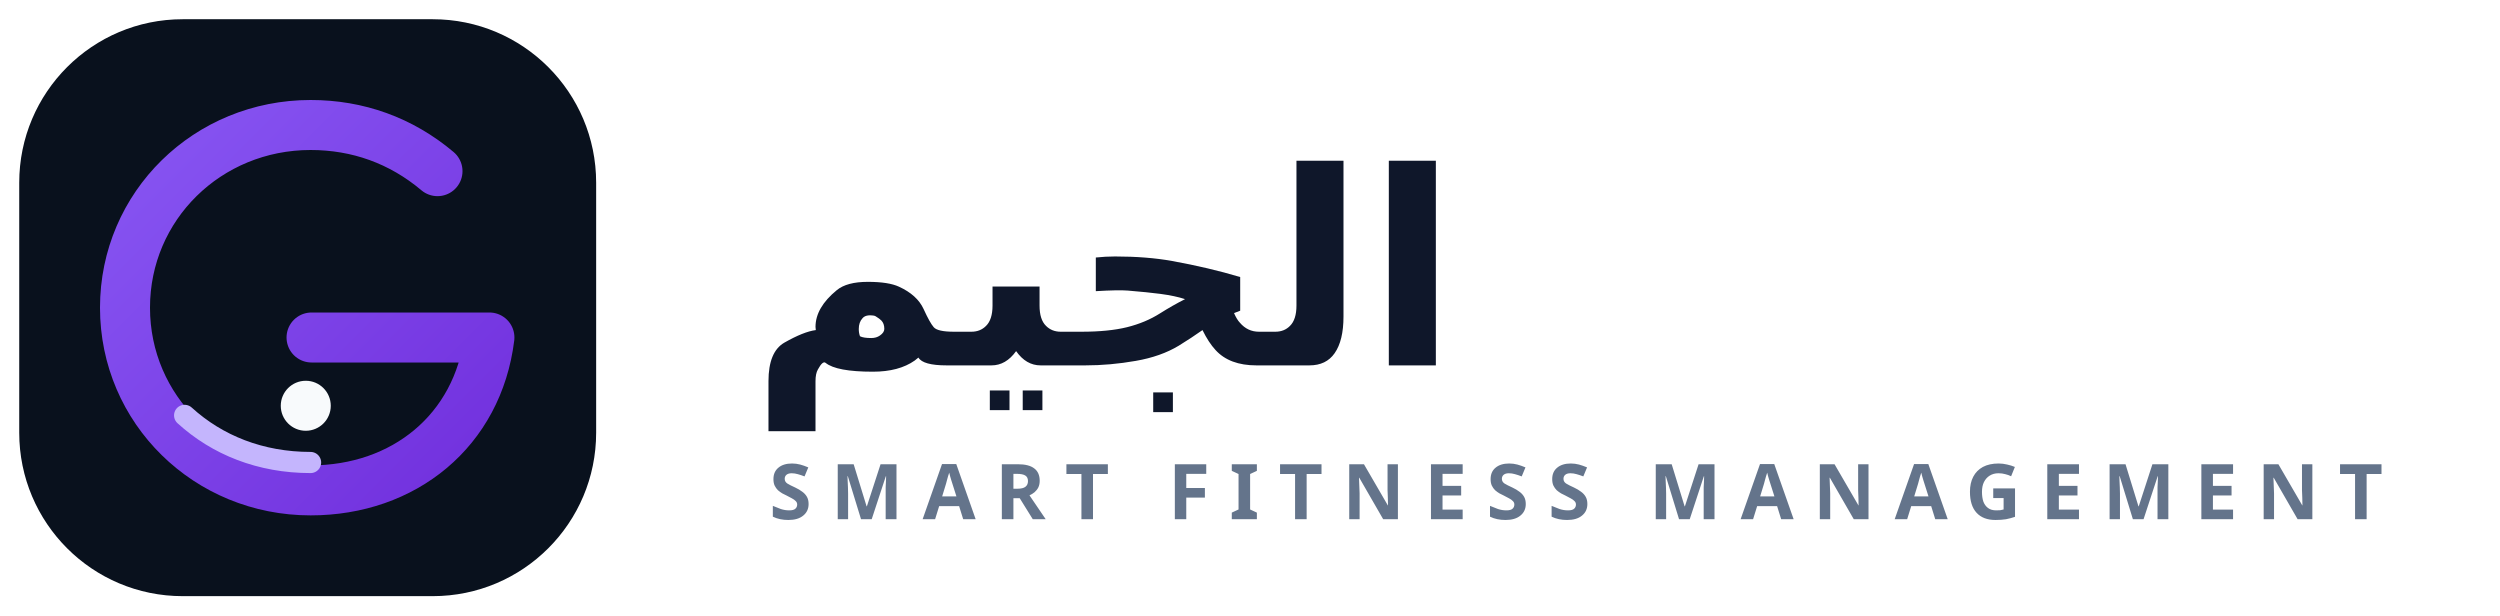
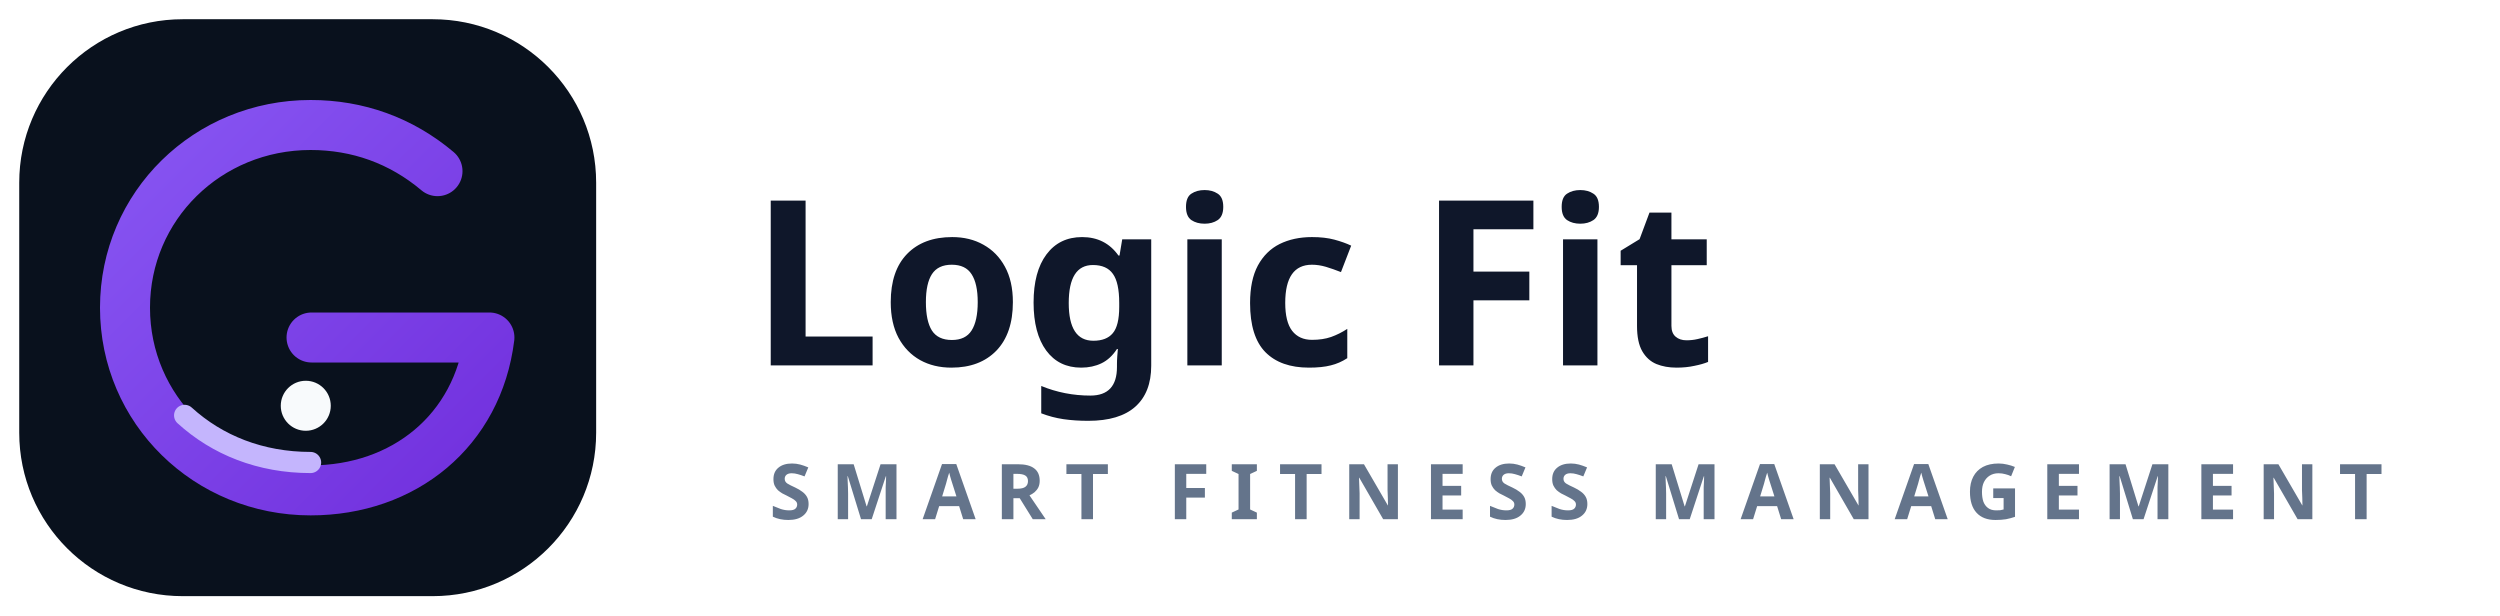
<svg xmlns="http://www.w3.org/2000/svg" viewBox="0 0 260 64" role="img" aria-labelledby="title desc">
  <defs>
    <linearGradient id="gymBrandHorizontalGradient" x1="7" y1="7" x2="58" y2="58" gradientUnits="userSpaceOnUse">
      <stop stop-color="#8B5CF6" />
      <stop offset="1" stop-color="#6D28D9" />
    </linearGradient>
  </defs>
  <rect x="2" y="2" width="60" height="60" rx="17" fill="#09111D" />
  <path d="M45.5 17.8C41.7 14.6 37.2 13 32.3 13 21.6 13 13 21.4 13 32s8.6 19 19.3 19c9.7 0 17.4-6.2 18.6-15.9H32.4" fill="none" stroke="url(#gymBrandHorizontalGradient)" stroke-width="5.2" stroke-linecap="round" stroke-linejoin="round" />
  <path d="M19.2 43.2c3.4 3.1 7.9 4.9 13.1 4.9" fill="none" stroke="#C4B5FD" stroke-width="2.2" stroke-linecap="round" />
  <circle cx="31.8" cy="42.2" r="2.6" fill="#F8FAFC" />
-   <text x="78" y="38" fill="#0F172A" font-family="Cairo, Tahoma, sans-serif" font-size="28" font-weight="800">الجيم</text>
+   <text x="78" y="38" fill="#0F172A" font-family="Cairo, Tahoma, sans-serif" font-size="24" font-weight="800">Logic Fit</text>
  <text x="80" y="54" fill="#64748B" font-family="Cairo, Tahoma, sans-serif" font-size="8" font-weight="600" letter-spacing="2">SMART FITNESS MANAGEMENT</text>
</svg>
